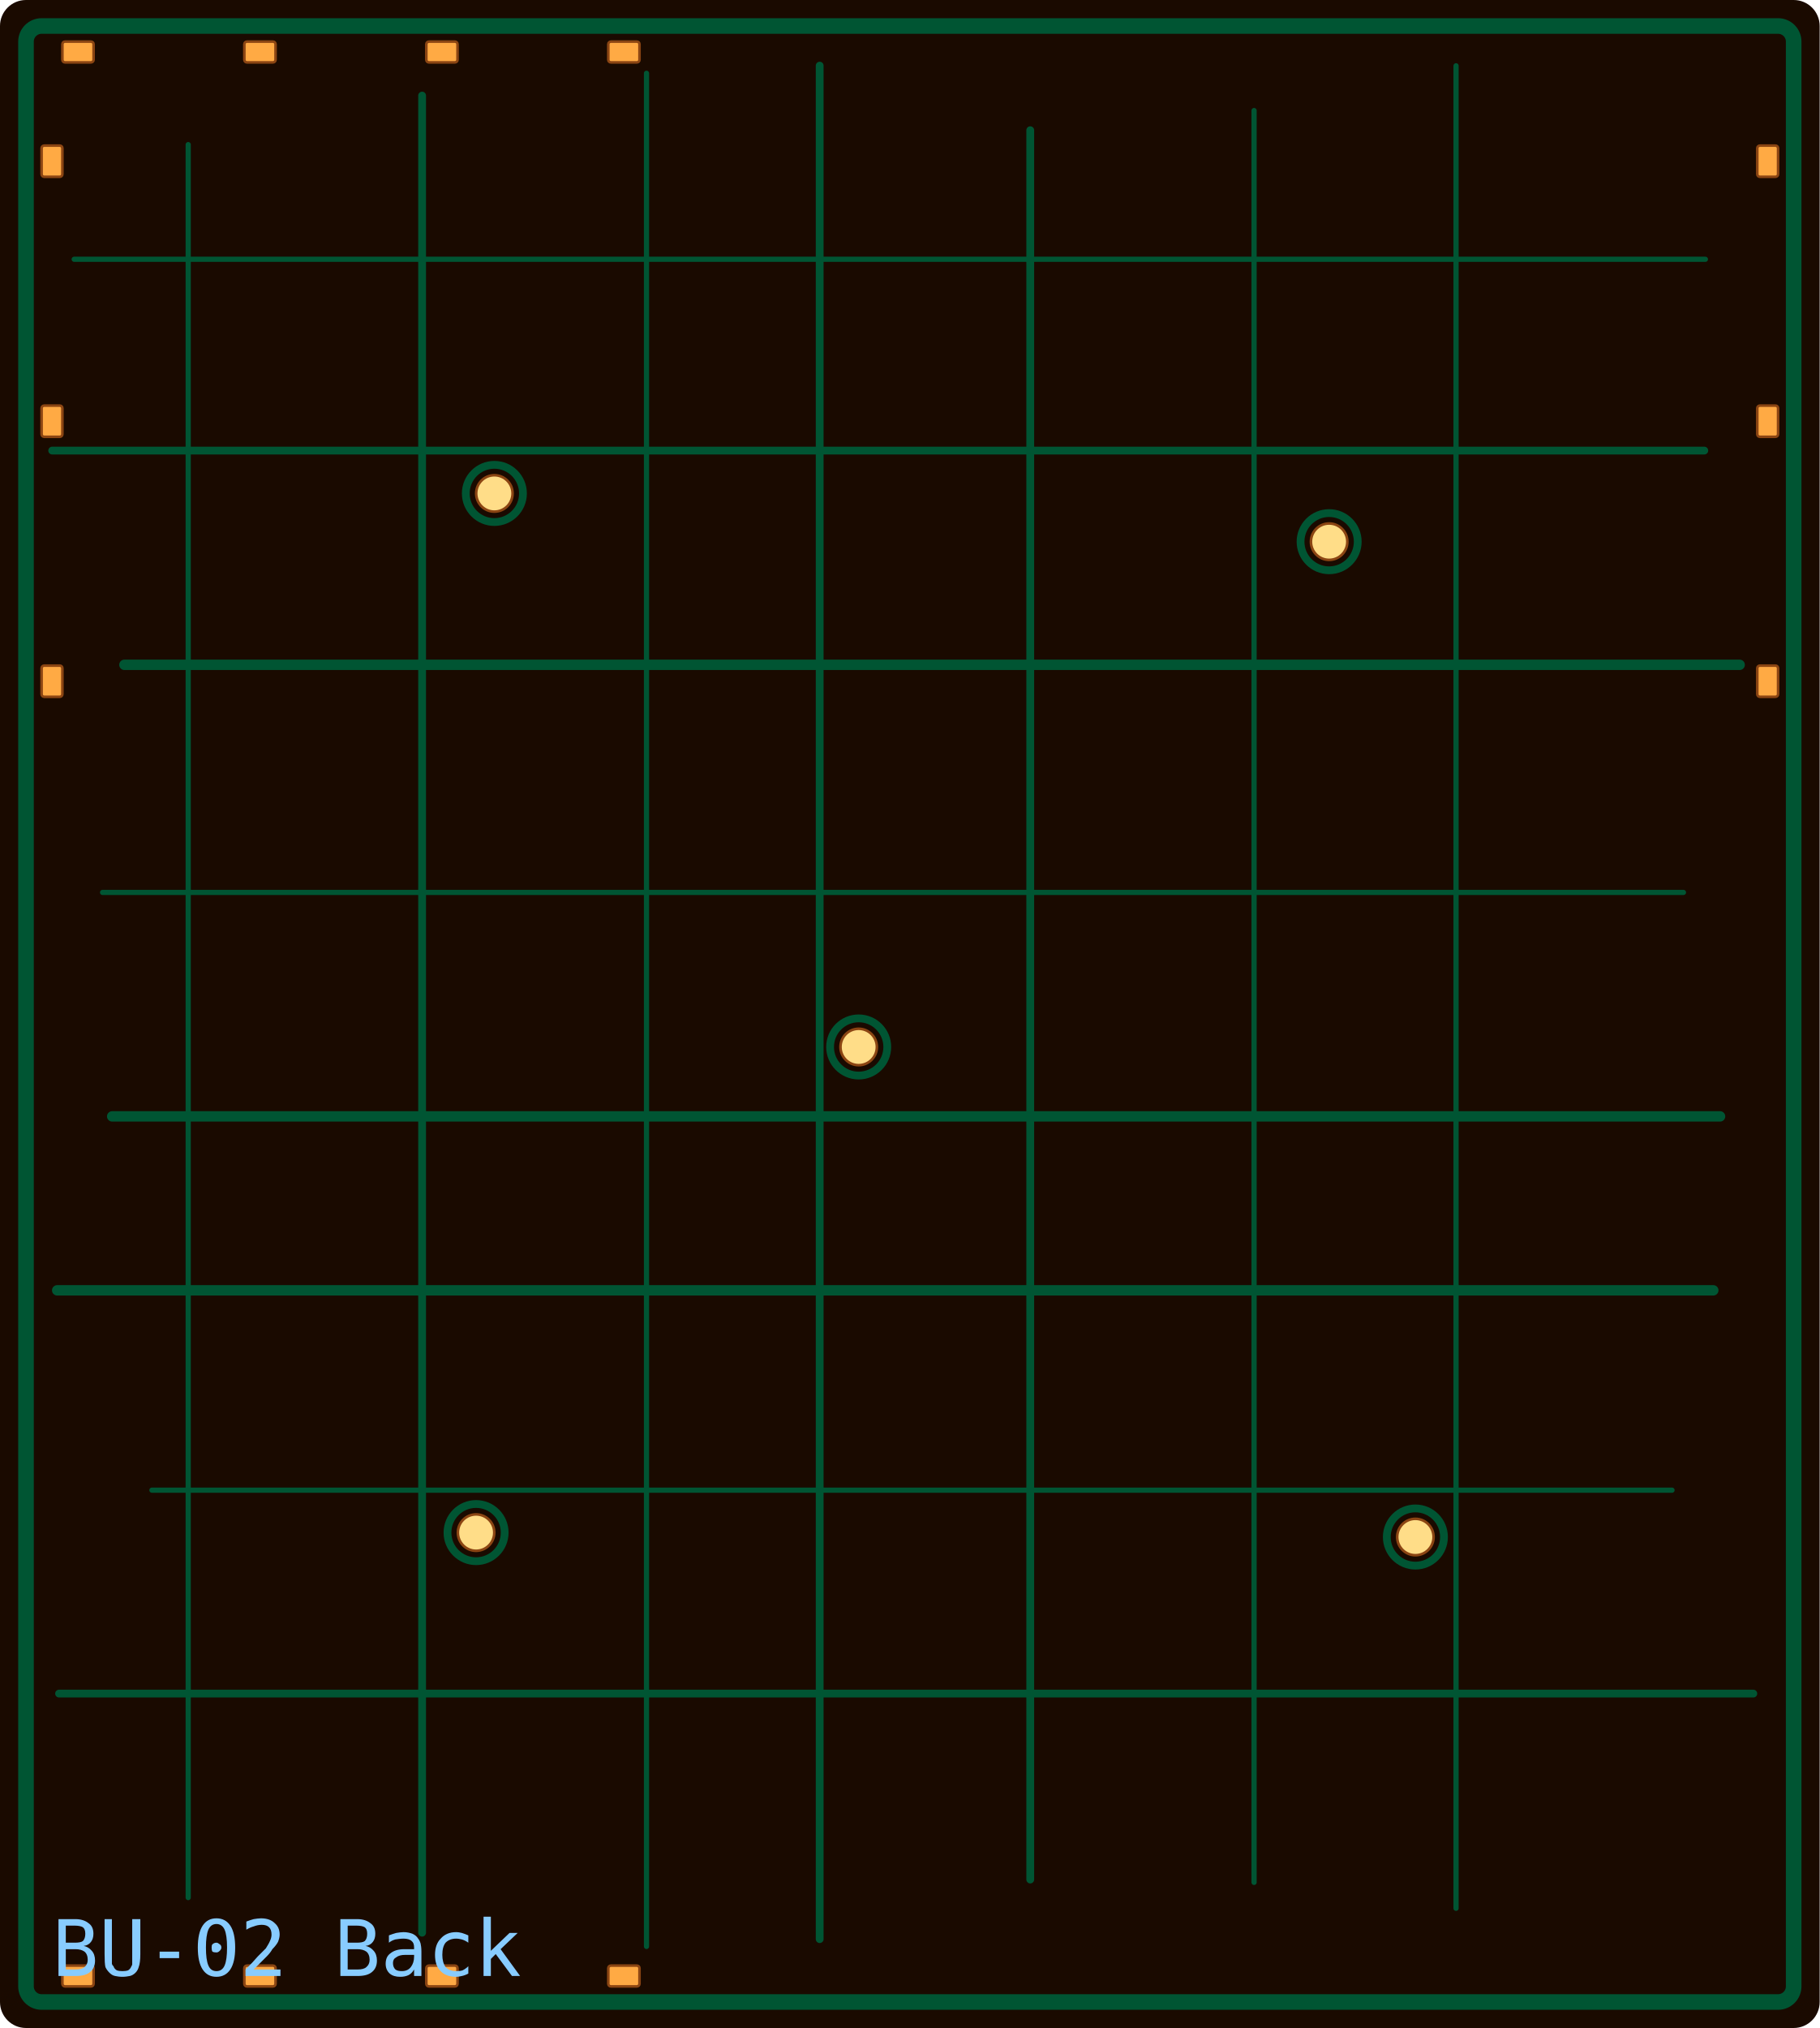
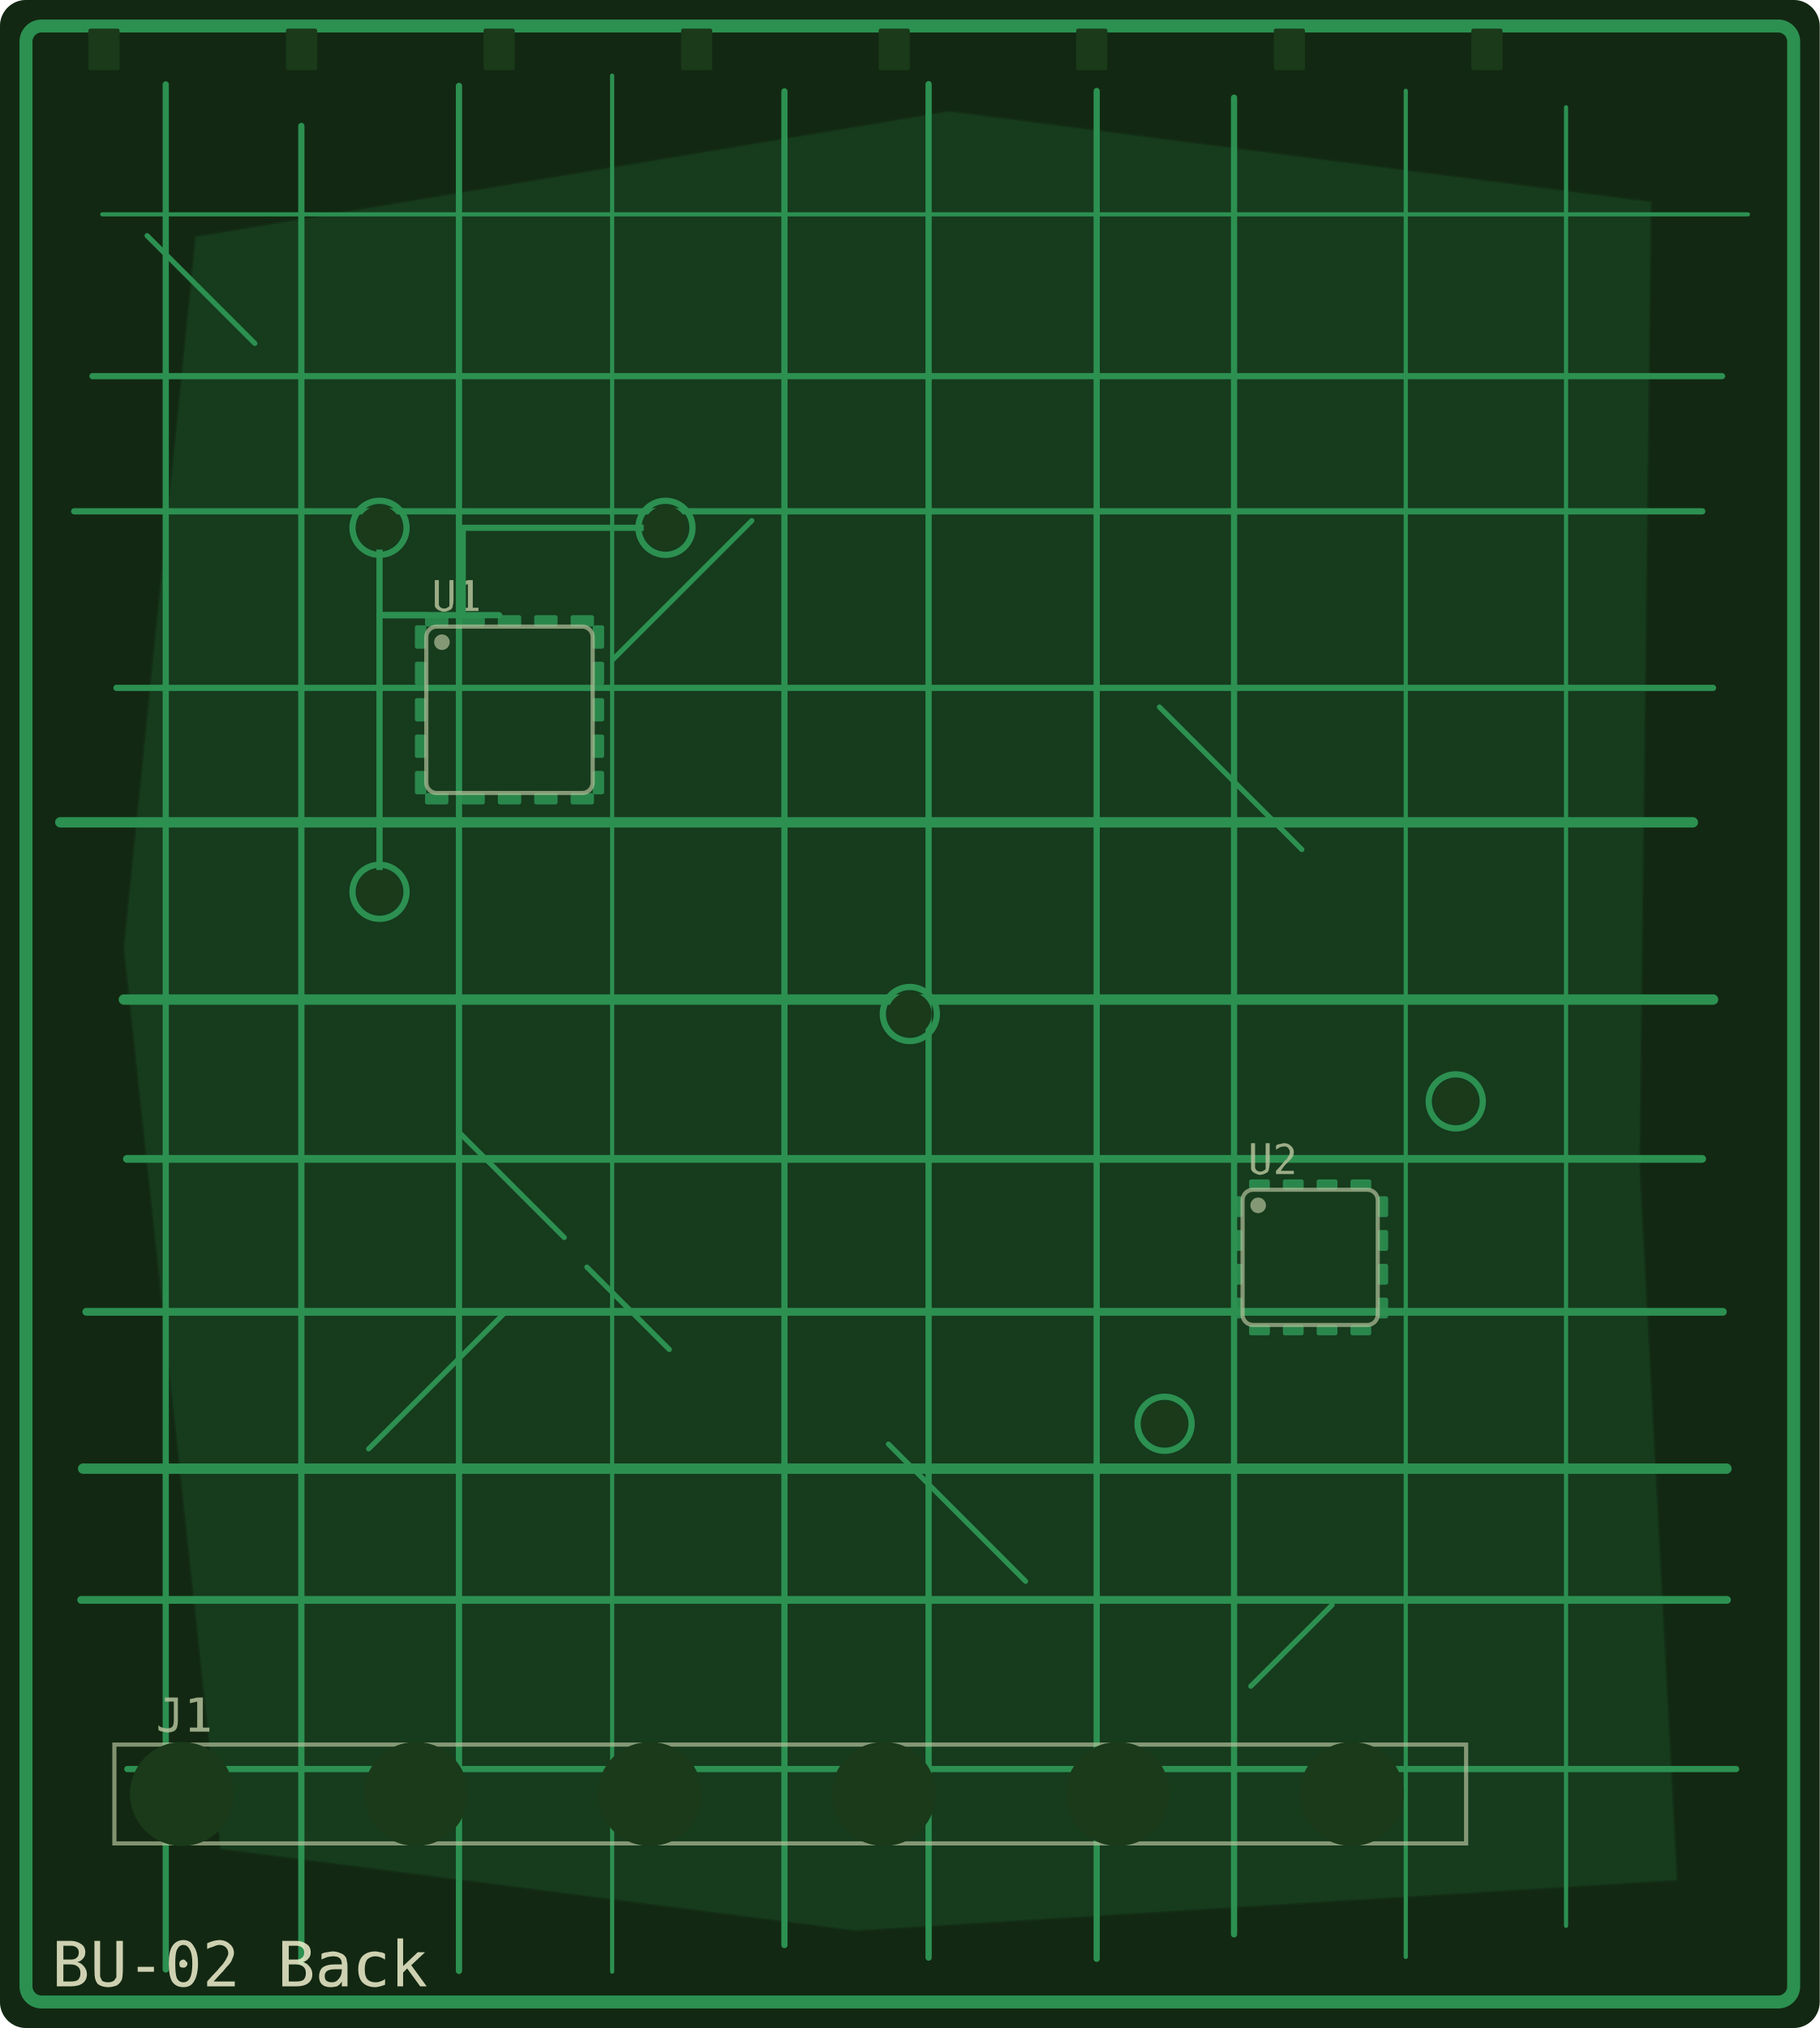
<svg xmlns="http://www.w3.org/2000/svg" viewBox="0 0 35.0 39.0" width="35.0mm" height="39.0mm">
-   <rect x="0" y="0" width="35.0" height="39.0" fill="#1A0A00" rx="0.5" ry="0.5" />
-   <rect x="0.5" y="0.5" width="34.0" height="38.0" fill="none" stroke="#005533" stroke-width="0.3" rx="0.3" />
-   <line x1="1.427" y1="4.986" x2="32.802" y2="4.986" stroke="#005533" stroke-width="0.100" stroke-linecap="round" />
-   <line x1="1.004" y1="8.665" x2="32.781" y2="8.665" stroke="#005533" stroke-width="0.150" stroke-linecap="round" />
-   <line x1="2.393" y1="12.785" x2="33.461" y2="12.785" stroke="#005533" stroke-width="0.200" stroke-linecap="round" />
-   <line x1="1.973" y1="17.162" x2="32.380" y2="17.162" stroke="#005533" stroke-width="0.100" stroke-linecap="round" />
-   <line x1="2.158" y1="21.469" x2="33.084" y2="21.469" stroke="#005533" stroke-width="0.200" stroke-linecap="round" />
-   <line x1="1.100" y1="24.814" x2="32.954" y2="24.814" stroke="#005533" stroke-width="0.200" stroke-linecap="round" />
-   <line x1="2.922" y1="28.657" x2="32.160" y2="28.657" stroke="#005533" stroke-width="0.100" stroke-linecap="round" />
-   <line x1="1.136" y1="32.569" x2="33.724" y2="32.569" stroke="#005533" stroke-width="0.150" stroke-linecap="round" />
-   <line x1="3.620" y1="2.781" x2="3.620" y2="36.492" stroke="#005533" stroke-width="0.100" stroke-linecap="round" />
-   <line x1="8.119" y1="1.838" x2="8.119" y2="37.167" stroke="#005533" stroke-width="0.150" stroke-linecap="round" />
-   <line x1="12.435" y1="1.409" x2="12.435" y2="37.432" stroke="#005533" stroke-width="0.100" stroke-linecap="round" />
-   <line x1="15.766" y1="1.262" x2="15.766" y2="37.291" stroke="#005533" stroke-width="0.150" stroke-linecap="round" />
-   <line x1="19.816" y1="2.504" x2="19.816" y2="36.145" stroke="#005533" stroke-width="0.150" stroke-linecap="round" />
-   <line x1="24.121" y1="2.126" x2="24.121" y2="36.200" stroke="#005533" stroke-width="0.100" stroke-linecap="round" />
-   <line x1="28.006" y1="1.265" x2="28.006" y2="36.698" stroke="#005533" stroke-width="0.100" stroke-linecap="round" />
-   <circle cx="9.509" cy="9.489" r="0.350" fill="#FFDD88" stroke="#8B4513" stroke-width="0.05" />
-   <circle cx="9.509" cy="9.489" r="0.55" fill="none" stroke="#005533" stroke-width="0.15" />
-   <circle cx="25.565" cy="10.417" r="0.350" fill="#FFDD88" stroke="#8B4513" stroke-width="0.05" />
-   <circle cx="25.565" cy="10.417" r="0.55" fill="none" stroke="#005533" stroke-width="0.15" />
-   <circle cx="9.157" cy="29.473" r="0.350" fill="#FFDD88" stroke="#8B4513" stroke-width="0.05" />
-   <circle cx="9.157" cy="29.473" r="0.55" fill="none" stroke="#005533" stroke-width="0.15" />
-   <circle cx="27.224" cy="29.558" r="0.350" fill="#FFDD88" stroke="#8B4513" stroke-width="0.05" />
-   <circle cx="27.224" cy="29.558" r="0.55" fill="none" stroke="#005533" stroke-width="0.15" />
-   <circle cx="16.516" cy="20.134" r="0.350" fill="#FFDD88" stroke="#8B4513" stroke-width="0.05" />
-   <circle cx="16.516" cy="20.134" r="0.55" fill="none" stroke="#005533" stroke-width="0.15" />
-   <rect x="1.200" y="0.800" width="0.600" height="0.400" fill="#FFAA44" stroke="#8B4513" stroke-width="0.05" rx="0.05" ry="0.05" />
-   <rect x="1.200" y="37.800" width="0.600" height="0.400" fill="#FFAA44" stroke="#8B4513" stroke-width="0.05" rx="0.05" ry="0.05" />
-   <rect x="4.700" y="0.800" width="0.600" height="0.400" fill="#FFAA44" stroke="#8B4513" stroke-width="0.05" rx="0.05" ry="0.05" />
-   <rect x="4.700" y="37.800" width="0.600" height="0.400" fill="#FFAA44" stroke="#8B4513" stroke-width="0.05" rx="0.05" ry="0.05" />
-   <rect x="8.200" y="0.800" width="0.600" height="0.400" fill="#FFAA44" stroke="#8B4513" stroke-width="0.05" rx="0.05" ry="0.05" />
-   <rect x="8.200" y="37.800" width="0.600" height="0.400" fill="#FFAA44" stroke="#8B4513" stroke-width="0.05" rx="0.05" ry="0.05" />
-   <rect x="11.700" y="0.800" width="0.600" height="0.400" fill="#FFAA44" stroke="#8B4513" stroke-width="0.05" rx="0.05" ry="0.05" />
-   <rect x="11.700" y="37.800" width="0.600" height="0.400" fill="#FFAA44" stroke="#8B4513" stroke-width="0.05" rx="0.05" ry="0.05" />
-   <rect x="0.800" y="2.800" width="0.400" height="0.600" fill="#FFAA44" stroke="#8B4513" stroke-width="0.05" rx="0.05" ry="0.05" />
-   <rect x="33.800" y="2.800" width="0.400" height="0.600" fill="#FFAA44" stroke="#8B4513" stroke-width="0.05" rx="0.05" ry="0.05" />
-   <rect x="0.800" y="7.800" width="0.400" height="0.600" fill="#FFAA44" stroke="#8B4513" stroke-width="0.05" rx="0.05" ry="0.05" />
-   <rect x="33.800" y="7.800" width="0.400" height="0.600" fill="#FFAA44" stroke="#8B4513" stroke-width="0.05" rx="0.05" ry="0.05" />
-   <rect x="0.800" y="12.800" width="0.400" height="0.600" fill="#FFAA44" stroke="#8B4513" stroke-width="0.05" rx="0.05" ry="0.05" />
-   <rect x="33.800" y="12.800" width="0.400" height="0.600" fill="#FFAA44" stroke="#8B4513" stroke-width="0.05" rx="0.05" ry="0.05" />
-   <text x="1.000" y="38.000" font-size="1.5" fill="#88CCFF" font-family="monospace">BU-02 Back</text>
+   <rect x="0" y="0" width="35.0" height="39.0" fill="#0F1A0F" rx="0.5" ry="0.5" />
+   <polygon points="3.77,4.56 18.25,2.15 31.75,3.89 31.53,22.43 32.25,36.15 16.46,37.12 4.25,35.55 2.39,18.23" fill="#33AA66" opacity="0.18" stroke="#33AA66" stroke-width="0.06" stroke-opacity="0.4" />
+   <rect x="0.5" y="0.5" width="34.0" height="38.0" fill="none" stroke="#33AA66" stroke-width="0.25" rx="0.3" />
+   <line x1="1.967" y1="4.122" x2="33.620" y2="4.122" stroke="#33AA66" stroke-width="0.080" stroke-linecap="round" />
+   <line x1="1.779" y1="7.234" x2="33.122" y2="7.234" stroke="#33AA66" stroke-width="0.120" stroke-linecap="round" />
+   <line x1="1.427" y1="9.833" x2="32.742" y2="9.833" stroke="#33AA66" stroke-width="0.120" stroke-linecap="round" />
+   <line x1="2.240" y1="13.228" x2="32.950" y2="13.228" stroke="#33AA66" stroke-width="0.120" stroke-linecap="round" />
+   <line x1="1.160" y1="15.814" x2="32.561" y2="15.814" stroke="#33AA66" stroke-width="0.200" stroke-linecap="round" />
+   <line x1="2.382" y1="19.222" x2="32.950" y2="19.222" stroke="#33AA66" stroke-width="0.200" stroke-linecap="round" />
+   <line x1="2.441" y1="22.286" x2="32.740" y2="22.286" stroke="#33AA66" stroke-width="0.150" stroke-linecap="round" />
+   <line x1="1.660" y1="25.227" x2="33.139" y2="25.227" stroke="#33AA66" stroke-width="0.150" stroke-linecap="round" />
+   <line x1="1.599" y1="28.243" x2="33.207" y2="28.243" stroke="#33AA66" stroke-width="0.200" stroke-linecap="round" />
+   <line x1="1.561" y1="30.767" x2="33.217" y2="30.767" stroke="#33AA66" stroke-width="0.150" stroke-linecap="round" />
+   <line x1="2.450" y1="34.020" x2="33.393" y2="34.020" stroke="#33AA66" stroke-width="0.120" stroke-linecap="round" />
+   <line x1="3.188" y1="1.624" x2="3.188" y2="37.875" stroke="#33AA66" stroke-width="0.120" stroke-linecap="round" />
+   <line x1="5.796" y1="2.421" x2="5.796" y2="37.731" stroke="#33AA66" stroke-width="0.120" stroke-linecap="round" />
+   <line x1="8.828" y1="1.652" x2="8.828" y2="37.902" stroke="#33AA66" stroke-width="0.120" stroke-linecap="round" />
+   <line x1="11.774" y1="1.455" x2="11.774" y2="37.916" stroke="#33AA66" stroke-width="0.080" stroke-linecap="round" />
+   <line x1="15.088" y1="1.757" x2="15.088" y2="37.405" stroke="#33AA66" stroke-width="0.120" stroke-linecap="round" />
+   <line x1="17.861" y1="1.618" x2="17.861" y2="37.646" stroke="#33AA66" stroke-width="0.120" stroke-linecap="round" />
+   <line x1="21.094" y1="1.750" x2="21.094" y2="37.669" stroke="#33AA66" stroke-width="0.120" stroke-linecap="round" />
+   <line x1="23.736" y1="1.878" x2="23.736" y2="37.199" stroke="#33AA66" stroke-width="0.120" stroke-linecap="round" />
+   <line x1="27.039" y1="1.746" x2="27.039" y2="37.633" stroke="#33AA66" stroke-width="0.080" stroke-linecap="round" />
+   <line x1="30.122" y1="2.063" x2="30.122" y2="37.035" stroke="#33AA66" stroke-width="0.080" stroke-linecap="round" />
+   <line x1="9.729" y1="25.225" x2="7.091" y2="27.863" stroke="#33AA66" stroke-width="0.100" stroke-linecap="round" />
+   <line x1="11.795" y1="12.677" x2="14.460" y2="10.013" stroke="#33AA66" stroke-width="0.100" stroke-linecap="round" />
+   <line x1="11.289" y1="24.368" x2="12.873" y2="25.951" stroke="#33AA66" stroke-width="0.100" stroke-linecap="round" />
+   <line x1="4.901" y1="6.604" x2="2.830" y2="4.533" stroke="#33AA66" stroke-width="0.100" stroke-linecap="round" />
+   <line x1="24.059" y1="32.427" x2="25.621" y2="30.866" stroke="#33AA66" stroke-width="0.100" stroke-linecap="round" />
+   <line x1="10.853" y1="23.798" x2="8.868" y2="21.813" stroke="#33AA66" stroke-width="0.100" stroke-linecap="round" />
+   <line x1="19.726" y1="30.409" x2="17.089" y2="27.771" stroke="#33AA66" stroke-width="0.100" stroke-linecap="round" />
+   <line x1="22.301" y1="13.597" x2="25.040" y2="16.337" stroke="#33AA66" stroke-width="0.100" stroke-linecap="round" />
+   <rect x="8.175" y="11.830" width="0.450" height="0.220" fill="#33AA66" opacity="0.9" rx="0.04" ry="0.04" />
+   <rect x="8.875" y="11.830" width="0.450" height="0.220" fill="#33AA66" opacity="0.9" rx="0.04" ry="0.04" />
+   <rect x="9.575" y="11.830" width="0.450" height="0.220" fill="#33AA66" opacity="0.9" rx="0.04" ry="0.04" />
+   <rect x="10.275" y="11.830" width="0.450" height="0.220" fill="#33AA66" opacity="0.9" rx="0.04" ry="0.04" />
+   <rect x="10.975" y="11.830" width="0.450" height="0.220" fill="#33AA66" opacity="0.9" rx="0.04" ry="0.04" />
+   <rect x="8.175" y="15.250" width="0.450" height="0.220" fill="#33AA66" opacity="0.9" rx="0.04" ry="0.04" />
+   <rect x="8.875" y="15.250" width="0.450" height="0.220" fill="#33AA66" opacity="0.9" rx="0.04" ry="0.04" />
+   <rect x="9.575" y="15.250" width="0.450" height="0.220" fill="#33AA66" opacity="0.9" rx="0.04" ry="0.04" />
+   <rect x="10.275" y="15.250" width="0.450" height="0.220" fill="#33AA66" opacity="0.9" rx="0.04" ry="0.04" />
+   <rect x="10.975" y="15.250" width="0.450" height="0.220" fill="#33AA66" opacity="0.9" rx="0.04" ry="0.04" />
+   <rect x="7.980" y="12.025" width="0.220" height="0.450" fill="#33AA66" opacity="0.9" rx="0.04" ry="0.04" />
+   <rect x="7.980" y="12.725" width="0.220" height="0.450" fill="#33AA66" opacity="0.9" rx="0.04" ry="0.04" />
+   <rect x="7.980" y="13.425" width="0.220" height="0.450" fill="#33AA66" opacity="0.9" rx="0.04" ry="0.04" />
+   <rect x="7.980" y="14.125" width="0.220" height="0.450" fill="#33AA66" opacity="0.9" rx="0.04" ry="0.04" />
+   <rect x="7.980" y="14.825" width="0.220" height="0.450" fill="#33AA66" opacity="0.9" rx="0.04" ry="0.04" />
+   <rect x="11.400" y="12.025" width="0.220" height="0.450" fill="#33AA66" opacity="0.9" rx="0.04" ry="0.04" />
+   <rect x="11.400" y="12.725" width="0.220" height="0.450" fill="#33AA66" opacity="0.9" rx="0.04" ry="0.04" />
+   <rect x="11.400" y="13.425" width="0.220" height="0.450" fill="#33AA66" opacity="0.9" rx="0.04" ry="0.04" />
+   <rect x="11.400" y="14.125" width="0.220" height="0.450" fill="#33AA66" opacity="0.9" rx="0.04" ry="0.04" />
+   <rect x="11.400" y="14.825" width="0.220" height="0.450" fill="#33AA66" opacity="0.9" rx="0.04" ry="0.04" />
+   <rect x="8.200" y="12.050" width="3.200" height="3.200" fill="none" stroke="#EEEECC" stroke-width="0.08" opacity="0.7" rx="0.2" ry="0.2" />
+   <circle cx="8.500" cy="12.350" r="0.15" fill="#EEEECC" opacity="0.7" />
+   <text x="8.300" y="11.750" font-size="0.80" fill="#EEEECC" font-family="monospace" opacity="0.85">U1</text>
+   <rect x="24.025" y="22.680" width="0.400" height="0.200" fill="#33AA66" opacity="0.9" rx="0.04" ry="0.04" />
+   <rect x="24.675" y="22.680" width="0.400" height="0.200" fill="#33AA66" opacity="0.9" rx="0.04" ry="0.04" />
+   <rect x="25.325" y="22.680" width="0.400" height="0.200" fill="#33AA66" opacity="0.9" rx="0.04" ry="0.04" />
+   <rect x="25.975" y="22.680" width="0.400" height="0.200" fill="#33AA66" opacity="0.9" rx="0.04" ry="0.04" />
+   <rect x="24.025" y="25.480" width="0.400" height="0.200" fill="#33AA66" opacity="0.9" rx="0.04" ry="0.04" />
+   <rect x="24.675" y="25.480" width="0.400" height="0.200" fill="#33AA66" opacity="0.9" rx="0.04" ry="0.04" />
+   <rect x="25.325" y="25.480" width="0.400" height="0.200" fill="#33AA66" opacity="0.9" rx="0.04" ry="0.04" />
+   <rect x="25.975" y="25.480" width="0.400" height="0.200" fill="#33AA66" opacity="0.9" rx="0.04" ry="0.04" />
+   <rect x="23.700" y="23.005" width="0.200" height="0.400" fill="#33AA66" opacity="0.9" rx="0.04" ry="0.04" />
+   <rect x="23.700" y="23.655" width="0.200" height="0.400" fill="#33AA66" opacity="0.9" rx="0.04" ry="0.04" />
+   <rect x="23.700" y="24.305" width="0.200" height="0.400" fill="#33AA66" opacity="0.9" rx="0.04" ry="0.04" />
+   <rect x="23.700" y="24.955" width="0.200" height="0.400" fill="#33AA66" opacity="0.9" rx="0.04" ry="0.04" />
+   <rect x="26.500" y="23.005" width="0.200" height="0.400" fill="#33AA66" opacity="0.9" rx="0.04" ry="0.04" />
+   <rect x="26.500" y="23.655" width="0.200" height="0.400" fill="#33AA66" opacity="0.9" rx="0.04" ry="0.04" />
+   <rect x="26.500" y="24.305" width="0.200" height="0.400" fill="#33AA66" opacity="0.9" rx="0.04" ry="0.04" />
+   <rect x="26.500" y="24.955" width="0.200" height="0.400" fill="#33AA66" opacity="0.9" rx="0.04" ry="0.04" />
+   <rect x="23.900" y="22.880" width="2.600" height="2.600" fill="none" stroke="#EEEECC" stroke-width="0.08" opacity="0.7" rx="0.2" ry="0.2" />
+   <circle cx="24.200" cy="23.180" r="0.15" fill="#EEEECC" opacity="0.7" />
+   <text x="24.000" y="22.580" font-size="0.80" fill="#EEEECC" font-family="monospace" opacity="0.85">U2</text>
+   <path d="M 8.200 11.830 L 7.300 11.830 L 7.300 10.150" stroke="#33AA66" stroke-width="0.120" fill="none" stroke-linecap="round" stroke-linejoin="round" />
+   <path d="M 8.900 11.830 L 8.900 10.150 L 12.800 10.150" stroke="#33AA66" stroke-width="0.120" fill="none" stroke-linecap="round" stroke-linejoin="round" />
+   <path d="M 9.600 11.830 L 7.300 11.830 L 7.300 17.150" stroke="#33AA66" stroke-width="0.120" fill="none" stroke-linecap="round" stroke-linejoin="round" />
+   <circle cx="7.300" cy="10.150" r="0.320" fill="#33AA66" opacity="0.9" />
+   <circle cx="7.300" cy="10.150" r="0.520" fill="none" stroke="#33AA66" stroke-width="0.12" />
+   <circle cx="7.300" cy="10.150" r="0.175" fill="#111111" />
+   <circle cx="12.800" cy="10.150" r="0.320" fill="#33AA66" opacity="0.9" />
+   <circle cx="12.800" cy="10.150" r="0.520" fill="none" stroke="#33AA66" stroke-width="0.12" />
+   <circle cx="12.800" cy="10.150" r="0.175" fill="#111111" />
+   <circle cx="7.300" cy="17.150" r="0.320" fill="#33AA66" opacity="0.9" />
+   <circle cx="7.300" cy="17.150" r="0.520" fill="none" stroke="#33AA66" stroke-width="0.12" />
+   <circle cx="7.300" cy="17.150" r="0.175" fill="#111111" />
+   <circle cx="28.000" cy="21.180" r="0.320" fill="#33AA66" opacity="0.9" />
+   <circle cx="28.000" cy="21.180" r="0.520" fill="none" stroke="#33AA66" stroke-width="0.12" />
+   <circle cx="28.000" cy="21.180" r="0.175" fill="#111111" />
+   <circle cx="22.400" cy="27.380" r="0.320" fill="#33AA66" opacity="0.9" />
+   <circle cx="22.400" cy="27.380" r="0.520" fill="none" stroke="#33AA66" stroke-width="0.12" />
+   <circle cx="22.400" cy="27.380" r="0.175" fill="#111111" />
+   <circle cx="17.500" cy="19.500" r="0.320" fill="#33AA66" opacity="0.9" />
+   <circle cx="17.500" cy="19.500" r="0.520" fill="none" stroke="#33AA66" stroke-width="0.12" />
+   <circle cx="17.500" cy="19.500" r="0.175" fill="#111111" />
+   <circle cx="3.500" cy="34.500" r="0.900" fill="#33AA66" opacity="0.85" />
+   <circle cx="3.500" cy="34.500" r="0.900" fill="none" stroke="#33AA66" stroke-width="0.08" />
+   <circle cx="3.500" cy="34.500" r="0.550" fill="#111111" />
+   <circle cx="8.000" cy="34.500" r="0.900" fill="#33AA66" opacity="0.85" />
+   <circle cx="8.000" cy="34.500" r="0.900" fill="none" stroke="#33AA66" stroke-width="0.08" />
+   <circle cx="8.000" cy="34.500" r="0.550" fill="#111111" />
+   <circle cx="12.500" cy="34.500" r="0.900" fill="#33AA66" opacity="0.85" />
+   <circle cx="12.500" cy="34.500" r="0.900" fill="none" stroke="#33AA66" stroke-width="0.08" />
+   <circle cx="12.500" cy="34.500" r="0.550" fill="#111111" />
+   <circle cx="17.000" cy="34.500" r="0.900" fill="#33AA66" opacity="0.85" />
+   <circle cx="17.000" cy="34.500" r="0.900" fill="none" stroke="#33AA66" stroke-width="0.08" />
+   <circle cx="17.000" cy="34.500" r="0.550" fill="#111111" />
+   <circle cx="21.500" cy="34.500" r="0.900" fill="#33AA66" opacity="0.85" />
+   <circle cx="21.500" cy="34.500" r="0.900" fill="none" stroke="#33AA66" stroke-width="0.08" />
+   <circle cx="21.500" cy="34.500" r="0.550" fill="#111111" />
+   <circle cx="26.000" cy="34.500" r="0.900" fill="#33AA66" opacity="0.85" />
+   <circle cx="26.000" cy="34.500" r="0.900" fill="none" stroke="#33AA66" stroke-width="0.08" />
+   <circle cx="26.000" cy="34.500" r="0.550" fill="#111111" />
+   <text x="3.000" y="33.300" font-size="0.90" fill="#EEEECC" font-family="monospace" opacity="0.85">J1</text>
+   <rect x="2.200" y="33.550" width="26.000" height="1.900" fill="none" stroke="#EEEECC" stroke-width="0.08" opacity="0.7" />
+   <rect x="1.750" y="0.600" width="0.500" height="0.700" fill="#33AA66" opacity="0.9" rx="0.04" ry="0.04" />
+   <rect x="5.550" y="0.600" width="0.500" height="0.700" fill="#33AA66" opacity="0.9" rx="0.04" ry="0.04" />
+   <rect x="9.350" y="0.600" width="0.500" height="0.700" fill="#33AA66" opacity="0.9" rx="0.04" ry="0.04" />
+   <rect x="13.150" y="0.600" width="0.500" height="0.700" fill="#33AA66" opacity="0.9" rx="0.04" ry="0.04" />
+   <rect x="16.950" y="0.600" width="0.500" height="0.700" fill="#33AA66" opacity="0.9" rx="0.04" ry="0.04" />
+   <rect x="20.750" y="0.600" width="0.500" height="0.700" fill="#33AA66" opacity="0.9" rx="0.04" ry="0.04" />
+   <rect x="24.550" y="0.600" width="0.500" height="0.700" fill="#33AA66" opacity="0.9" rx="0.04" ry="0.04" />
+   <rect x="28.350" y="0.600" width="0.500" height="0.700" fill="#33AA66" opacity="0.9" rx="0.04" ry="0.04" />
+   <rect x="0" y="0" width="35.0" height="39.0" fill="#1A4A1A" opacity="0.28" rx="0.5" ry="0.5" />
+   <circle cx="7.300" cy="10.150" r="0.420" fill="#1A3A1A" />
+   <circle cx="12.800" cy="10.150" r="0.420" fill="#1A3A1A" />
+   <circle cx="7.300" cy="17.150" r="0.420" fill="#1A3A1A" />
+   <circle cx="28.000" cy="21.180" r="0.420" fill="#1A3A1A" />
+   <circle cx="22.400" cy="27.380" r="0.420" fill="#1A3A1A" />
+   <circle cx="17.500" cy="19.500" r="0.420" fill="#1A3A1A" />
+   <circle cx="3.500" cy="34.500" r="1.000" fill="#1A3A1A" />
+   <circle cx="8.000" cy="34.500" r="1.000" fill="#1A3A1A" />
+   <circle cx="12.500" cy="34.500" r="1.000" fill="#1A3A1A" />
+   <circle cx="17.000" cy="34.500" r="1.000" fill="#1A3A1A" />
+   <circle cx="21.500" cy="34.500" r="1.000" fill="#1A3A1A" />
+   <circle cx="26.000" cy="34.500" r="1.000" fill="#1A3A1A" />
+   <rect x="1.700" y="0.550" width="0.600" height="0.800" fill="#1A3A1A" rx="0.04" ry="0.04" />
+   <rect x="5.500" y="0.550" width="0.600" height="0.800" fill="#1A3A1A" rx="0.04" ry="0.04" />
+   <rect x="9.300" y="0.550" width="0.600" height="0.800" fill="#1A3A1A" rx="0.04" ry="0.04" />
+   <rect x="13.100" y="0.550" width="0.600" height="0.800" fill="#1A3A1A" rx="0.04" ry="0.04" />
+   <rect x="16.900" y="0.550" width="0.600" height="0.800" fill="#1A3A1A" rx="0.04" ry="0.04" />
+   <rect x="20.700" y="0.550" width="0.600" height="0.800" fill="#1A3A1A" rx="0.04" ry="0.04" />
+   <rect x="24.500" y="0.550" width="0.600" height="0.800" fill="#1A3A1A" rx="0.04" ry="0.04" />
+   <rect x="28.300" y="0.550" width="0.600" height="0.800" fill="#1A3A1A" rx="0.04" ry="0.04" />
+   <text x="1.000" y="38.200" font-size="1.20" fill="#EEEECC" font-family="monospace" opacity="0.85">BU-02 Back</text>
</svg>
